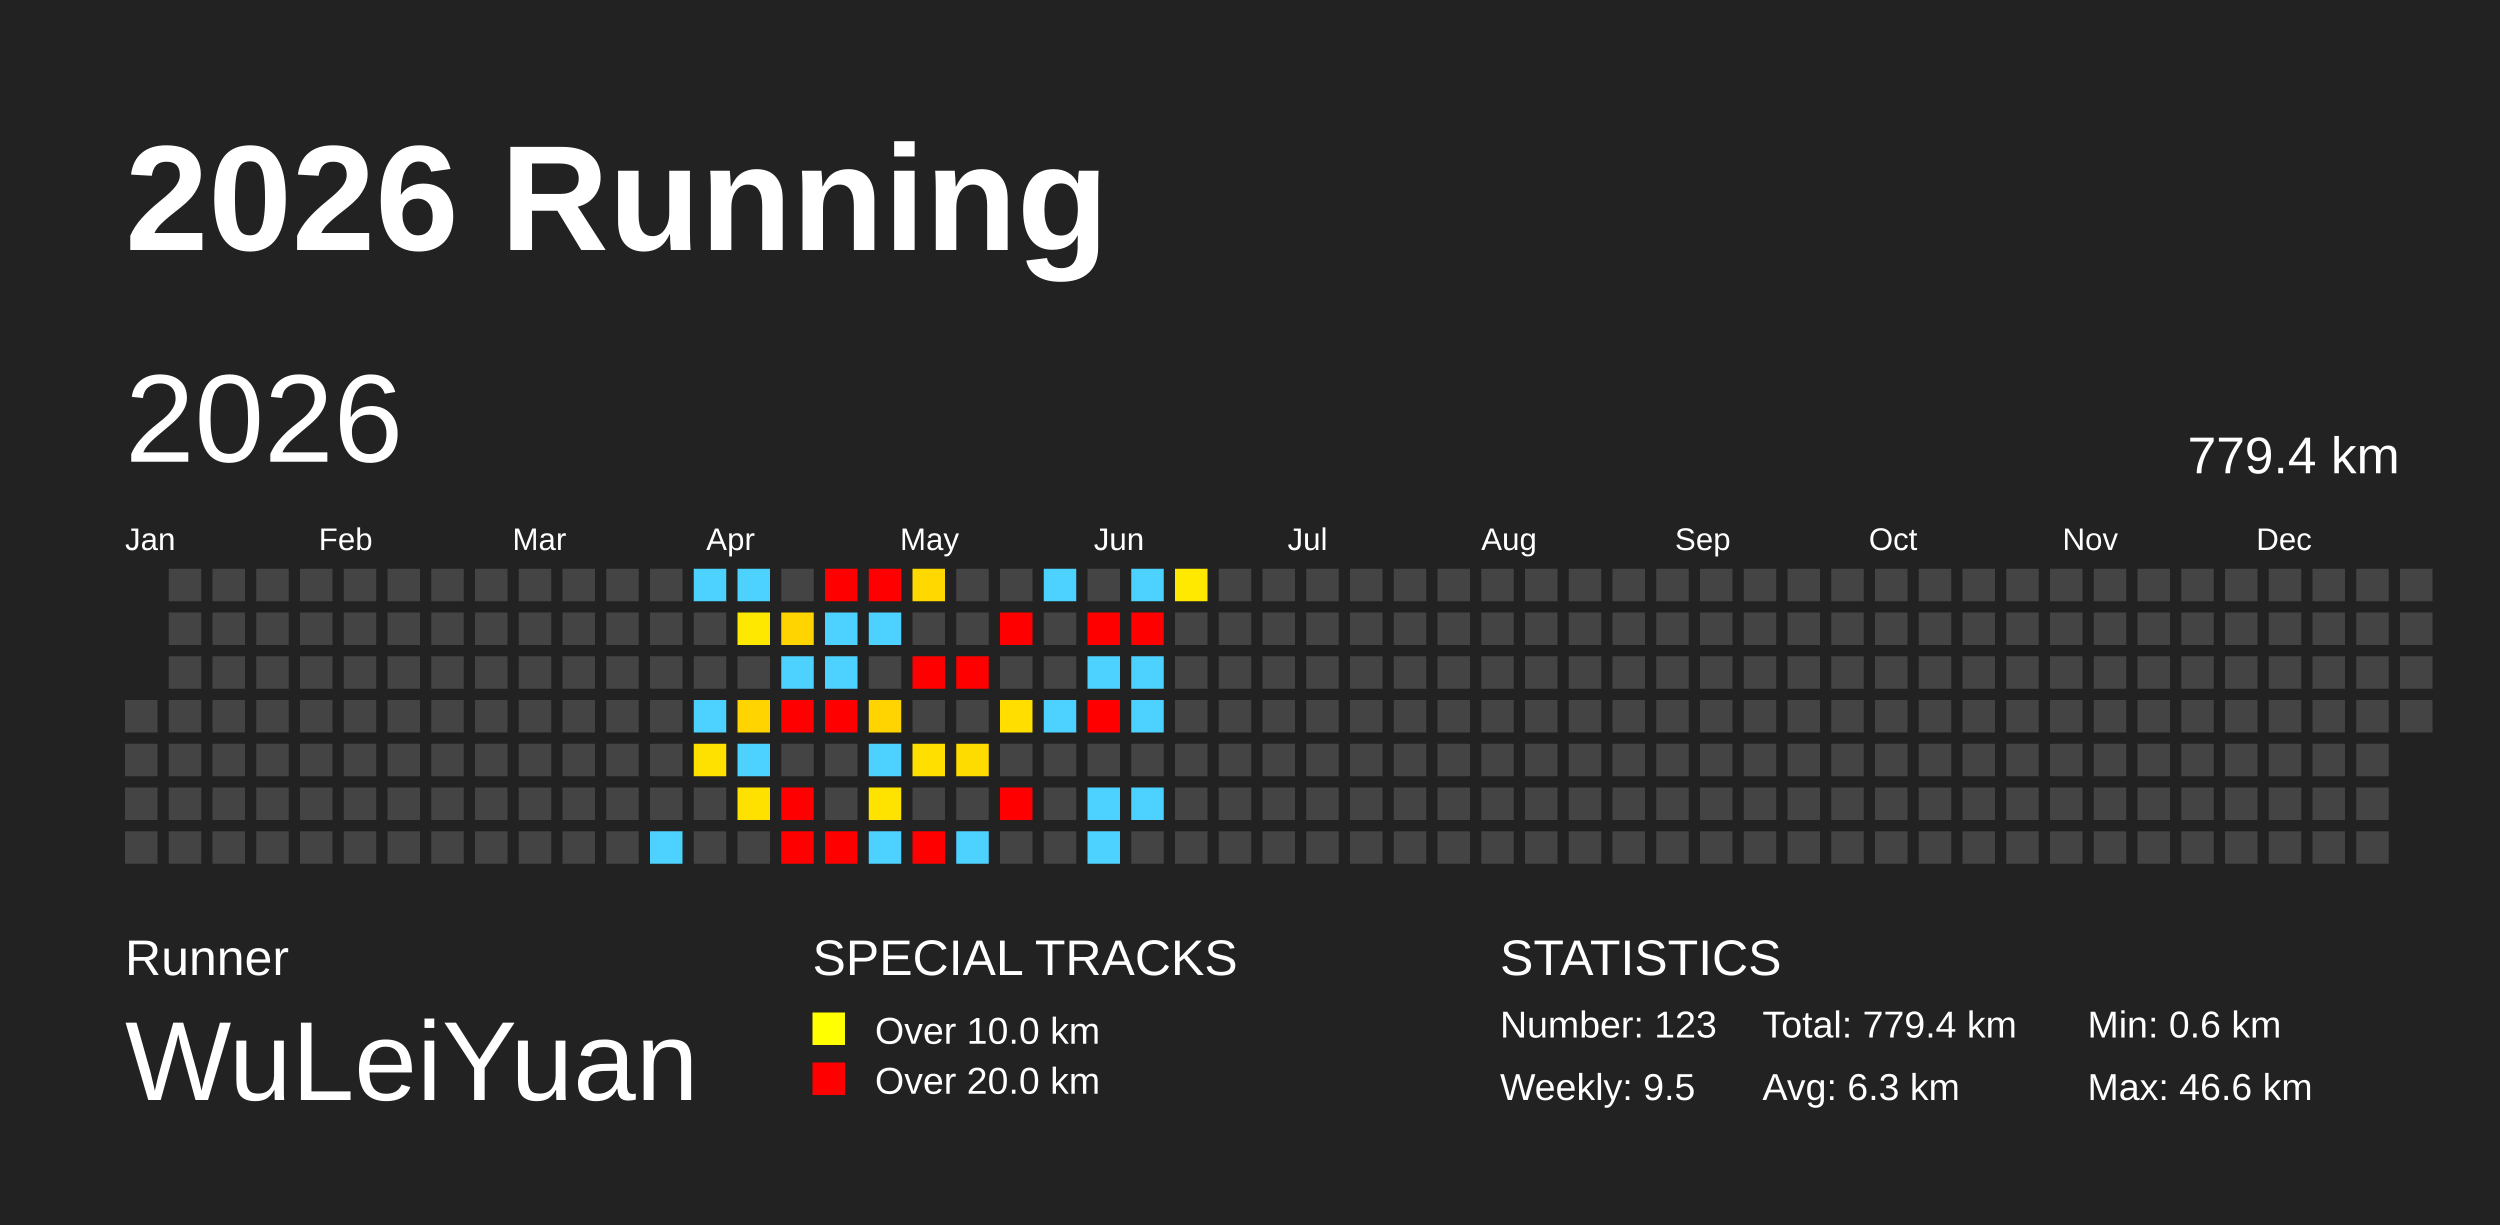
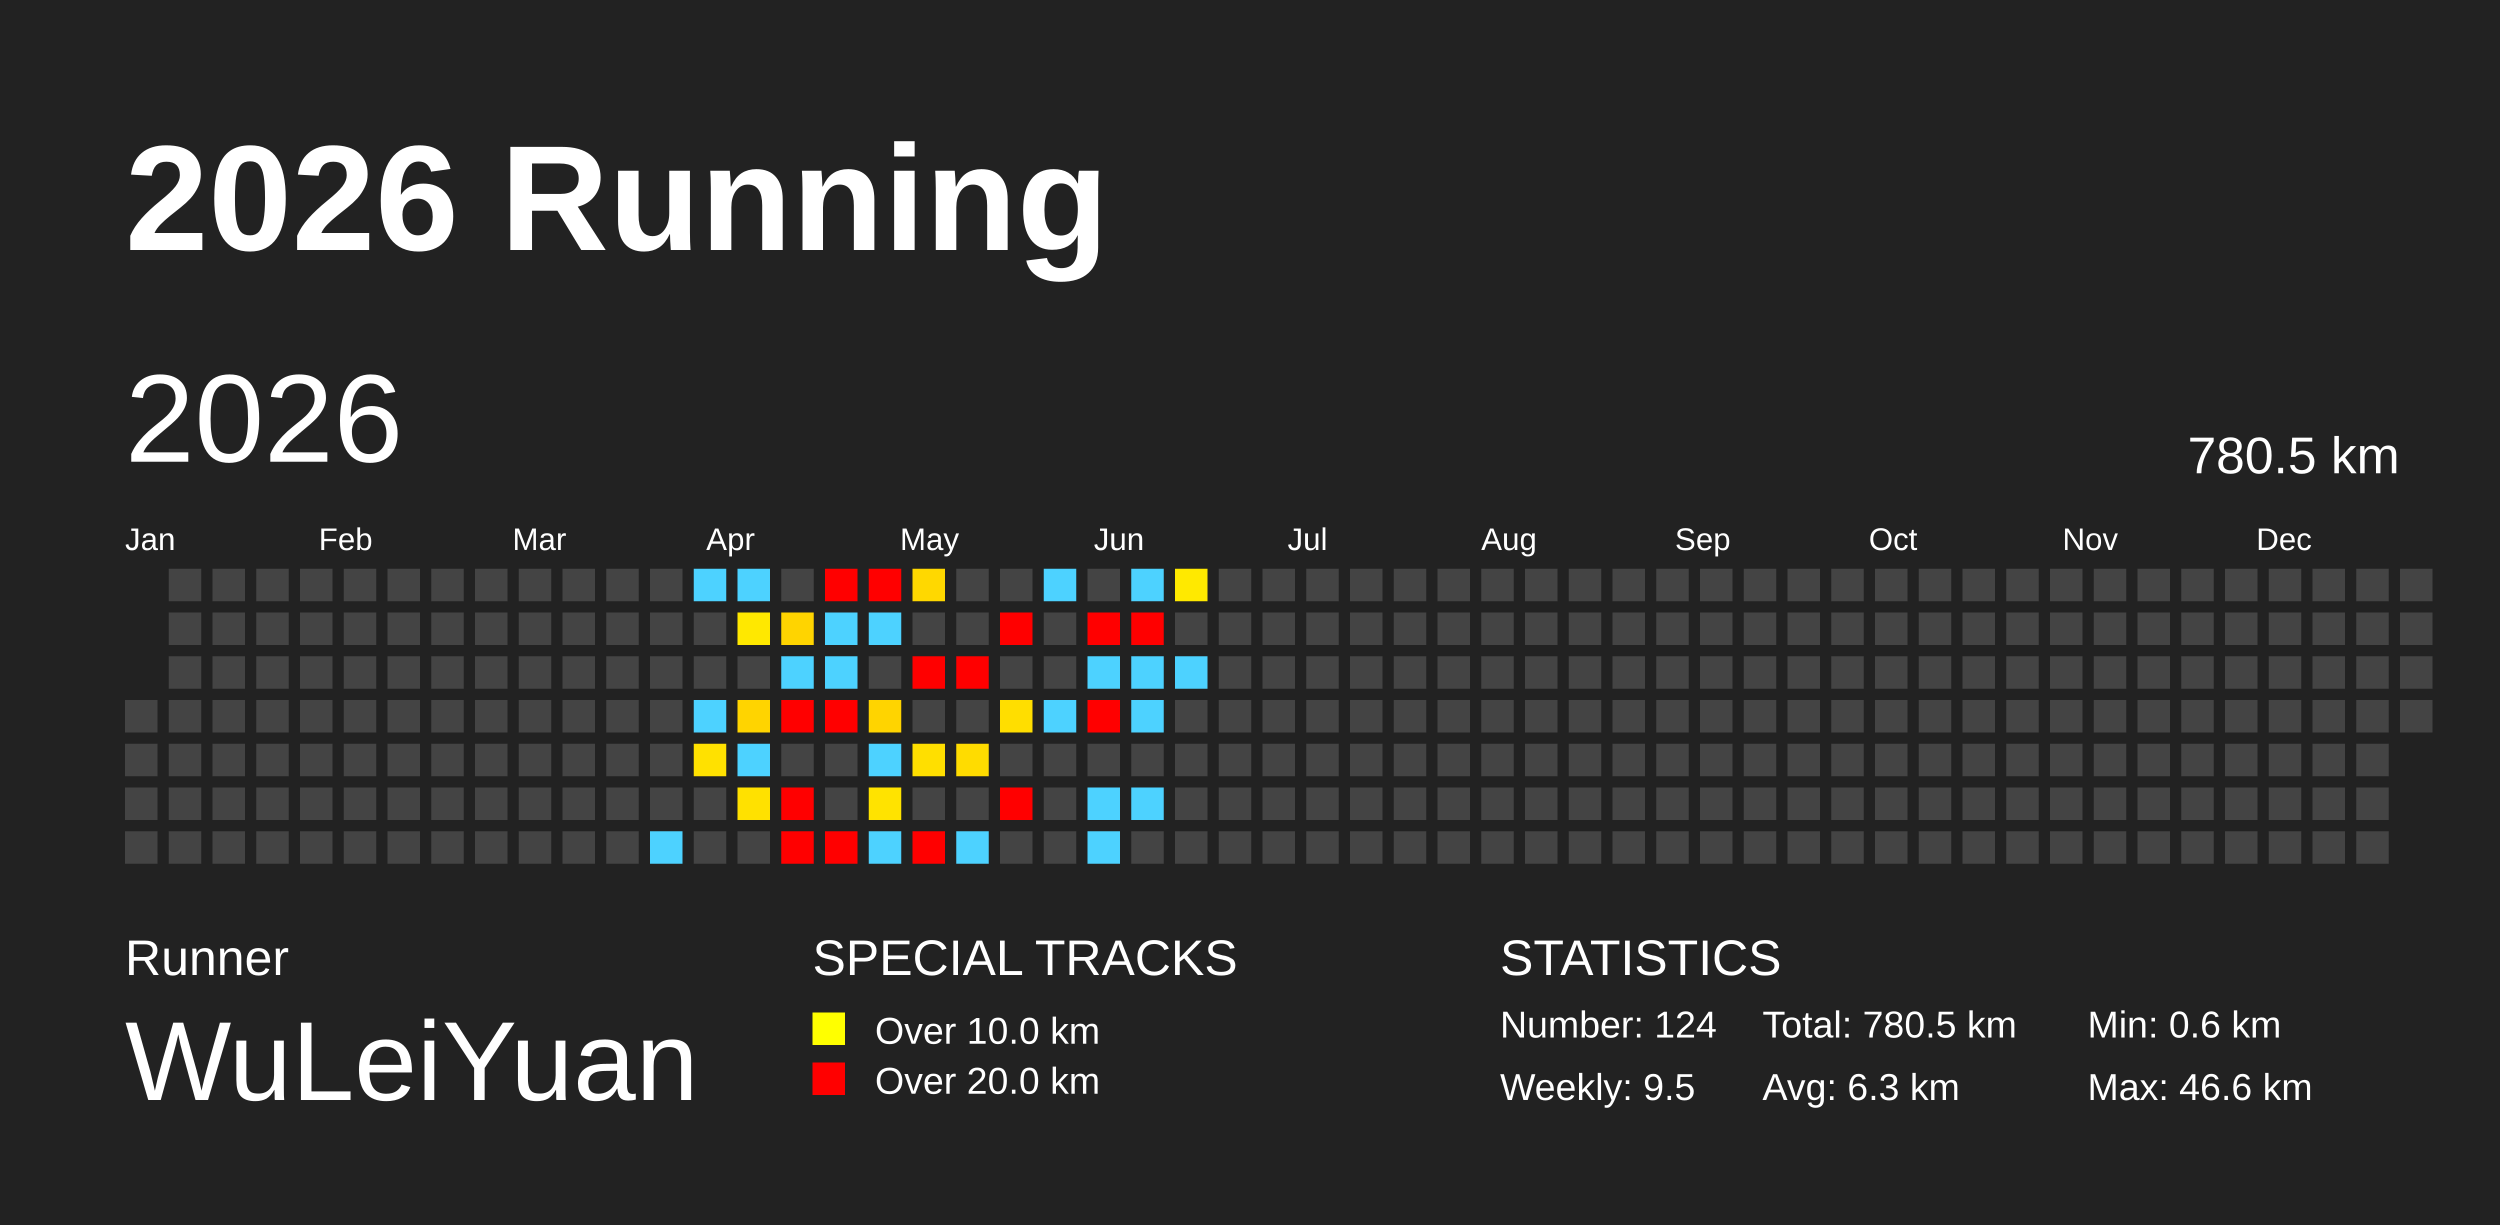
<svg xmlns="http://www.w3.org/2000/svg" baseProfile="full" height="98mm" version="1.1" viewBox="0,0,200,98" width="200mm">
  <defs />
  <rect fill="#222222" height="98" width="200" x="0" y="0" />
  <text fill="#FFFFFF" style="font-size:12px; font-family:Arial; font-weight:bold;" x="10" y="20">2026 Running</text>
  <text fill="#FFFFFF" style="font-size:4px; font-family:Arial" x="10" y="78">Runner</text>
  <text fill="#FFFFFF" style="font-size:9px; font-family:Arial" x="10" y="88">WuLeiYuan</text>
  <text fill="#FFFFFF" style="font-size:4px; font-family:Arial" x="65" y="78">SPECIAL TRACKS</text>
  <rect fill="yellow" height="2.6" width="2.6" x="65" y="81" />
  <text fill="#FFFFFF" style="font-size:3px; font-family:Arial" x="70" y="83.5">Over 10.0 km</text>
  <rect fill="red" height="2.6" width="2.6" x="65" y="85" />
  <text fill="#FFFFFF" style="font-size:3px; font-family:Arial" x="70" y="87.5">Over 20.0 km</text>
  <text fill="#FFFFFF" style="font-size:4px; font-family:Arial" x="120" y="78">STATISTICS</text>
-   <text fill="#FFFFFF" style="font-size:3px; font-family:Arial" x="120" y="83">Number: 123</text>
+   <text fill="#FFFFFF" style="font-size:3px; font-family:Arial" x="120" y="83">Number: 124</text>
  <text fill="#FFFFFF" style="font-size:3px; font-family:Arial" x="120" y="88">Weekly: 9.5</text>
-   <text fill="#FFFFFF" style="font-size:3px; font-family:Arial" x="141" y="83">Total: 779.4 km</text>
+   <text fill="#FFFFFF" style="font-size:3px; font-family:Arial" x="141" y="83">Total: 780.5 km</text>
  <text fill="#FFFFFF" style="font-size:3px; font-family:Arial" x="141" y="88">Avg: 6.3 km</text>
  <text fill="#FFFFFF" style="font-size:3px; font-family:Arial" x="167" y="83">Min: 0.6 km</text>
  <text fill="#FFFFFF" style="font-size:3px; font-family:Arial" x="167" y="88">Max: 46.6 km</text>
  <text dominant-baseline="hanging" fill="#FFFFFF" style="font-size:10.0px; font-family:Arial;" x="10" y="30">2026</text>
-   <text dominant-baseline="hanging" fill="#FFFFFF" style="font-size:4.125px; font-family:Arial;" x="175" y="35">779.4 km</text>
+   <text dominant-baseline="hanging" fill="#FFFFFF" style="font-size:4.125px; font-family:Arial;" x="175" y="35">780.5 km</text>
  <text fill="#FFFFFF" style="font-size:2.5px; font-family:Arial" x="10.0" y="44">Jan</text>
  <text fill="#FFFFFF" style="font-size:2.5px; font-family:Arial" x="25.5" y="44">Feb</text>
  <text fill="#FFFFFF" style="font-size:2.5px; font-family:Arial" x="41.0" y="44">Mar</text>
  <text fill="#FFFFFF" style="font-size:2.5px; font-family:Arial" x="56.5" y="44">Apr</text>
  <text fill="#FFFFFF" style="font-size:2.5px; font-family:Arial" x="72.0" y="44">May</text>
  <text fill="#FFFFFF" style="font-size:2.5px; font-family:Arial" x="87.5" y="44">Jun</text>
  <text fill="#FFFFFF" style="font-size:2.5px; font-family:Arial" x="103.0" y="44">Jul</text>
  <text fill="#FFFFFF" style="font-size:2.5px; font-family:Arial" x="118.5" y="44">Aug</text>
  <text fill="#FFFFFF" style="font-size:2.5px; font-family:Arial" x="134.0" y="44">Sep</text>
  <text fill="#FFFFFF" style="font-size:2.5px; font-family:Arial" x="149.5" y="44">Oct</text>
  <text fill="#FFFFFF" style="font-size:2.5px; font-family:Arial" x="165.0" y="44">Nov</text>
  <text fill="#FFFFFF" style="font-size:2.5px; font-family:Arial" x="180.5" y="44">Dec</text>
  <rect fill="#444444" height="2.6" width="2.6" x="10.0" y="56.0" />
  <rect fill="#444444" height="2.6" width="2.6" x="10.0" y="59.5" />
  <rect fill="#444444" height="2.6" width="2.6" x="10.0" y="63.0" />
  <rect fill="#444444" height="2.6" width="2.6" x="10.0" y="66.5" />
  <rect fill="#444444" height="2.6" width="2.6" x="13.5" y="45.5" />
  <rect fill="#444444" height="2.6" width="2.6" x="13.5" y="49.0" />
  <rect fill="#444444" height="2.6" width="2.6" x="13.5" y="52.5" />
  <rect fill="#444444" height="2.6" width="2.6" x="13.5" y="56.0" />
  <rect fill="#444444" height="2.6" width="2.6" x="13.5" y="59.5" />
  <rect fill="#444444" height="2.6" width="2.6" x="13.5" y="63.0" />
  <rect fill="#444444" height="2.6" width="2.6" x="13.5" y="66.5" />
  <rect fill="#444444" height="2.6" width="2.6" x="17.0" y="45.5" />
  <rect fill="#444444" height="2.6" width="2.6" x="17.0" y="49.0" />
  <rect fill="#444444" height="2.6" width="2.6" x="17.0" y="52.5" />
  <rect fill="#444444" height="2.6" width="2.6" x="17.0" y="56.0" />
  <rect fill="#444444" height="2.6" width="2.6" x="17.0" y="59.5" />
  <rect fill="#444444" height="2.6" width="2.6" x="17.0" y="63.0" />
  <rect fill="#444444" height="2.6" width="2.6" x="17.0" y="66.5" />
  <rect fill="#444444" height="2.6" width="2.6" x="20.5" y="45.5" />
  <rect fill="#444444" height="2.6" width="2.6" x="20.5" y="49.0" />
  <rect fill="#444444" height="2.6" width="2.6" x="20.5" y="52.5" />
  <rect fill="#444444" height="2.6" width="2.6" x="20.5" y="56.0" />
  <rect fill="#444444" height="2.6" width="2.6" x="20.5" y="59.5" />
  <rect fill="#444444" height="2.6" width="2.6" x="20.5" y="63.0" />
  <rect fill="#444444" height="2.6" width="2.6" x="20.5" y="66.5" />
  <rect fill="#444444" height="2.6" width="2.6" x="24.0" y="45.5" />
  <rect fill="#444444" height="2.6" width="2.6" x="24.0" y="49.0" />
  <rect fill="#444444" height="2.6" width="2.6" x="24.0" y="52.5" />
  <rect fill="#444444" height="2.6" width="2.6" x="24.0" y="56.0" />
  <rect fill="#444444" height="2.6" width="2.6" x="24.0" y="59.5" />
  <rect fill="#444444" height="2.6" width="2.6" x="24.0" y="63.0" />
  <rect fill="#444444" height="2.6" width="2.6" x="24.0" y="66.5" />
  <rect fill="#444444" height="2.6" width="2.6" x="27.5" y="45.5" />
  <rect fill="#444444" height="2.6" width="2.6" x="27.5" y="49.0" />
  <rect fill="#444444" height="2.6" width="2.6" x="27.5" y="52.5" />
  <rect fill="#444444" height="2.6" width="2.6" x="27.5" y="56.0" />
  <rect fill="#444444" height="2.6" width="2.6" x="27.5" y="59.5" />
  <rect fill="#444444" height="2.6" width="2.6" x="27.5" y="63.0" />
  <rect fill="#444444" height="2.6" width="2.6" x="27.5" y="66.5" />
  <rect fill="#444444" height="2.6" width="2.6" x="31.0" y="45.5" />
  <rect fill="#444444" height="2.6" width="2.6" x="31.0" y="49.0" />
  <rect fill="#444444" height="2.6" width="2.6" x="31.0" y="52.5" />
  <rect fill="#444444" height="2.6" width="2.6" x="31.0" y="56.0" />
  <rect fill="#444444" height="2.6" width="2.6" x="31.0" y="59.5" />
  <rect fill="#444444" height="2.6" width="2.6" x="31.0" y="63.0" />
  <rect fill="#444444" height="2.6" width="2.6" x="31.0" y="66.5" />
  <rect fill="#444444" height="2.6" width="2.6" x="34.5" y="45.5" />
  <rect fill="#444444" height="2.6" width="2.6" x="34.5" y="49.0" />
  <rect fill="#444444" height="2.6" width="2.6" x="34.5" y="52.5" />
  <rect fill="#444444" height="2.6" width="2.6" x="34.5" y="56.0" />
  <rect fill="#444444" height="2.6" width="2.6" x="34.5" y="59.5" />
  <rect fill="#444444" height="2.6" width="2.6" x="34.5" y="63.0" />
  <rect fill="#444444" height="2.6" width="2.6" x="34.5" y="66.5" />
  <rect fill="#444444" height="2.6" width="2.6" x="38.0" y="45.5" />
  <rect fill="#444444" height="2.6" width="2.6" x="38.0" y="49.0" />
  <rect fill="#444444" height="2.6" width="2.6" x="38.0" y="52.5" />
  <rect fill="#444444" height="2.6" width="2.6" x="38.0" y="56.0" />
  <rect fill="#444444" height="2.6" width="2.6" x="38.0" y="59.5" />
  <rect fill="#444444" height="2.6" width="2.6" x="38.0" y="63.0" />
  <rect fill="#444444" height="2.6" width="2.6" x="38.0" y="66.5" />
  <rect fill="#444444" height="2.6" width="2.6" x="41.5" y="45.5" />
  <rect fill="#444444" height="2.6" width="2.6" x="41.5" y="49.0" />
  <rect fill="#444444" height="2.6" width="2.6" x="41.5" y="52.5" />
  <rect fill="#444444" height="2.6" width="2.6" x="41.5" y="56.0" />
  <rect fill="#444444" height="2.6" width="2.6" x="41.5" y="59.5" />
  <rect fill="#444444" height="2.6" width="2.6" x="41.5" y="63.0" />
  <rect fill="#444444" height="2.6" width="2.6" x="41.5" y="66.5" />
  <rect fill="#444444" height="2.6" width="2.6" x="45.0" y="45.5" />
  <rect fill="#444444" height="2.6" width="2.6" x="45.0" y="49.0" />
  <rect fill="#444444" height="2.6" width="2.6" x="45.0" y="52.5" />
  <rect fill="#444444" height="2.6" width="2.6" x="45.0" y="56.0" />
  <rect fill="#444444" height="2.6" width="2.6" x="45.0" y="59.5" />
  <rect fill="#444444" height="2.6" width="2.6" x="45.0" y="63.0" />
  <rect fill="#444444" height="2.6" width="2.6" x="45.0" y="66.5" />
  <rect fill="#444444" height="2.6" width="2.6" x="48.5" y="45.5" />
  <rect fill="#444444" height="2.6" width="2.6" x="48.5" y="49.0" />
  <rect fill="#444444" height="2.6" width="2.6" x="48.5" y="52.5" />
  <rect fill="#444444" height="2.6" width="2.6" x="48.5" y="56.0" />
  <rect fill="#444444" height="2.6" width="2.6" x="48.5" y="59.5" />
  <rect fill="#444444" height="2.6" width="2.6" x="48.5" y="63.0" />
  <rect fill="#444444" height="2.6" width="2.6" x="48.5" y="66.5" />
  <rect fill="#444444" height="2.6" width="2.6" x="52.0" y="45.5" />
  <rect fill="#444444" height="2.6" width="2.6" x="52.0" y="49.0" />
  <rect fill="#444444" height="2.6" width="2.6" x="52.0" y="52.5" />
  <rect fill="#444444" height="2.6" width="2.6" x="52.0" y="56.0" />
  <rect fill="#444444" height="2.6" width="2.6" x="52.0" y="59.5" />
  <rect fill="#444444" height="2.6" width="2.6" x="52.0" y="63.0" />
  <rect fill="#4dd2ff" height="2.6" width="2.6" x="52.0" y="66.5" />
  <rect fill="#4dd2ff" height="2.6" width="2.6" x="55.5" y="45.5" />
  <rect fill="#444444" height="2.6" width="2.6" x="55.5" y="49.0" />
  <rect fill="#444444" height="2.6" width="2.6" x="55.5" y="52.5" />
  <rect fill="#4dd2ff" height="2.6" width="2.6" x="55.5" y="56.0" />
  <rect fill="#ffe100" height="2.6" width="2.6" x="55.5" y="59.5" />
  <rect fill="#444444" height="2.6" width="2.6" x="55.5" y="63.0" />
  <rect fill="#444444" height="2.6" width="2.6" x="55.5" y="66.5" />
  <rect fill="#4dd2ff" height="2.6" width="2.6" x="59.0" y="45.5" />
  <rect fill="#ffe800" height="2.6" width="2.6" x="59.0" y="49.0" />
  <rect fill="#444444" height="2.6" width="2.6" x="59.0" y="52.5" />
  <rect fill="#ffd400" height="2.6" width="2.6" x="59.0" y="56.0" />
  <rect fill="#4dd2ff" height="2.6" width="2.6" x="59.0" y="59.5" />
  <rect fill="#ffe100" height="2.6" width="2.6" x="59.0" y="63.0" />
  <rect fill="#444444" height="2.6" width="2.6" x="59.0" y="66.5" />
  <rect fill="#444444" height="2.6" width="2.6" x="62.5" y="45.5" />
  <rect fill="#ffd400" height="2.6" width="2.6" x="62.5" y="49.0" />
  <rect fill="#4dd2ff" height="2.6" width="2.6" x="62.5" y="52.5" />
  <rect fill="red" height="2.6" width="2.6" x="62.5" y="56.0" />
  <rect fill="#444444" height="2.6" width="2.6" x="62.5" y="59.5" />
  <rect fill="red" height="2.6" width="2.6" x="62.5" y="63.0" />
  <rect fill="red" height="2.6" width="2.6" x="62.5" y="66.5" />
  <rect fill="red" height="2.6" width="2.6" x="66.0" y="45.5" />
  <rect fill="#4dd2ff" height="2.6" width="2.6" x="66.0" y="49.0" />
  <rect fill="#4dd2ff" height="2.6" width="2.6" x="66.0" y="52.5" />
  <rect fill="red" height="2.6" width="2.6" x="66.0" y="56.0" />
  <rect fill="#444444" height="2.6" width="2.6" x="66.0" y="59.5" />
  <rect fill="#444444" height="2.6" width="2.6" x="66.0" y="63.0" />
  <rect fill="red" height="2.6" width="2.6" x="66.0" y="66.5" />
  <rect fill="red" height="2.6" width="2.6" x="69.5" y="45.5" />
  <rect fill="#4dd2ff" height="2.6" width="2.6" x="69.5" y="49.0" />
  <rect fill="#444444" height="2.6" width="2.6" x="69.5" y="52.5" />
  <rect fill="#ffd400" height="2.6" width="2.6" x="69.5" y="56.0" />
  <rect fill="#4dd2ff" height="2.6" width="2.6" x="69.5" y="59.5" />
  <rect fill="#ffe300" height="2.6" width="2.6" x="69.5" y="63.0" />
  <rect fill="#4dd2ff" height="2.6" width="2.6" x="69.5" y="66.5" />
  <rect fill="#ffd800" height="2.6" width="2.6" x="73.0" y="45.5" />
  <rect fill="#444444" height="2.6" width="2.6" x="73.0" y="49.0" />
  <rect fill="red" height="2.6" width="2.6" x="73.0" y="52.5" />
  <rect fill="#444444" height="2.6" width="2.6" x="73.0" y="56.0" />
  <rect fill="#ffdf00" height="2.6" width="2.6" x="73.0" y="59.5" />
  <rect fill="#444444" height="2.6" width="2.6" x="73.0" y="63.0" />
  <rect fill="red" height="2.6" width="2.6" x="73.0" y="66.5" />
  <rect fill="#444444" height="2.6" width="2.6" x="76.5" y="45.5" />
  <rect fill="#444444" height="2.6" width="2.6" x="76.5" y="49.0" />
  <rect fill="red" height="2.6" width="2.6" x="76.5" y="52.5" />
  <rect fill="#444444" height="2.6" width="2.6" x="76.5" y="56.0" />
  <rect fill="#ffdc00" height="2.6" width="2.6" x="76.5" y="59.5" />
  <rect fill="#444444" height="2.6" width="2.6" x="76.5" y="63.0" />
  <rect fill="#4dd2ff" height="2.6" width="2.6" x="76.5" y="66.5" />
  <rect fill="#444444" height="2.6" width="2.6" x="80.0" y="45.5" />
  <rect fill="red" height="2.6" width="2.6" x="80.0" y="49.0" />
  <rect fill="#444444" height="2.6" width="2.6" x="80.0" y="52.5" />
  <rect fill="#ffde00" height="2.6" width="2.6" x="80.0" y="56.0" />
  <rect fill="#444444" height="2.6" width="2.6" x="80.0" y="59.5" />
  <rect fill="red" height="2.6" width="2.6" x="80.0" y="63.0" />
  <rect fill="#444444" height="2.6" width="2.6" x="80.0" y="66.5" />
  <rect fill="#4dd2ff" height="2.6" width="2.6" x="83.5" y="45.5" />
  <rect fill="#444444" height="2.6" width="2.6" x="83.5" y="49.0" />
  <rect fill="#444444" height="2.6" width="2.6" x="83.5" y="52.5" />
  <rect fill="#4dd2ff" height="2.6" width="2.6" x="83.5" y="56.0" />
  <rect fill="#444444" height="2.6" width="2.6" x="83.5" y="59.5" />
  <rect fill="#444444" height="2.6" width="2.6" x="83.5" y="63.0" />
  <rect fill="#444444" height="2.6" width="2.6" x="83.5" y="66.5" />
  <rect fill="#444444" height="2.6" width="2.6" x="87.0" y="45.5" />
  <rect fill="red" height="2.6" width="2.6" x="87.0" y="49.0" />
  <rect fill="#4dd2ff" height="2.6" width="2.6" x="87.0" y="52.5" />
  <rect fill="red" height="2.6" width="2.6" x="87.0" y="56.0" />
  <rect fill="#444444" height="2.6" width="2.6" x="87.0" y="59.5" />
  <rect fill="#4dd2ff" height="2.6" width="2.6" x="87.0" y="63.0" />
  <rect fill="#4dd2ff" height="2.6" width="2.6" x="87.0" y="66.5" />
  <rect fill="#4dd2ff" height="2.6" width="2.6" x="90.5" y="45.5" />
  <rect fill="red" height="2.6" width="2.6" x="90.5" y="49.0" />
  <rect fill="#4dd2ff" height="2.6" width="2.6" x="90.5" y="52.5" />
  <rect fill="#4dd2ff" height="2.6" width="2.6" x="90.5" y="56.0" />
  <rect fill="#444444" height="2.6" width="2.6" x="90.5" y="59.5" />
  <rect fill="#4dd2ff" height="2.6" width="2.6" x="90.5" y="63.0" />
  <rect fill="#444444" height="2.6" width="2.6" x="90.5" y="66.5" />
  <rect fill="#ffe900" height="2.6" width="2.6" x="94.0" y="45.5" />
  <rect fill="#444444" height="2.6" width="2.6" x="94.0" y="49.0" />
-   <rect fill="#444444" height="2.6" width="2.6" x="94.0" y="52.5" />
+   <rect fill="#4dd2ff" height="2.6" width="2.6" x="94.0" y="52.5" />
  <rect fill="#444444" height="2.6" width="2.6" x="94.0" y="56.0" />
  <rect fill="#444444" height="2.6" width="2.6" x="94.0" y="59.5" />
  <rect fill="#444444" height="2.6" width="2.6" x="94.0" y="63.0" />
  <rect fill="#444444" height="2.6" width="2.6" x="94.0" y="66.5" />
  <rect fill="#444444" height="2.6" width="2.6" x="97.5" y="45.5" />
  <rect fill="#444444" height="2.6" width="2.6" x="97.5" y="49.0" />
  <rect fill="#444444" height="2.6" width="2.6" x="97.5" y="52.5" />
  <rect fill="#444444" height="2.6" width="2.6" x="97.5" y="56.0" />
  <rect fill="#444444" height="2.6" width="2.6" x="97.5" y="59.5" />
  <rect fill="#444444" height="2.6" width="2.6" x="97.5" y="63.0" />
  <rect fill="#444444" height="2.6" width="2.6" x="97.5" y="66.5" />
  <rect fill="#444444" height="2.6" width="2.6" x="101.0" y="45.5" />
  <rect fill="#444444" height="2.6" width="2.6" x="101.0" y="49.0" />
  <rect fill="#444444" height="2.6" width="2.6" x="101.0" y="52.5" />
  <rect fill="#444444" height="2.6" width="2.6" x="101.0" y="56.0" />
  <rect fill="#444444" height="2.6" width="2.6" x="101.0" y="59.5" />
  <rect fill="#444444" height="2.6" width="2.6" x="101.0" y="63.0" />
  <rect fill="#444444" height="2.6" width="2.6" x="101.0" y="66.5" />
  <rect fill="#444444" height="2.6" width="2.6" x="104.5" y="45.5" />
  <rect fill="#444444" height="2.6" width="2.6" x="104.5" y="49.0" />
  <rect fill="#444444" height="2.6" width="2.6" x="104.5" y="52.5" />
  <rect fill="#444444" height="2.6" width="2.6" x="104.5" y="56.0" />
  <rect fill="#444444" height="2.6" width="2.6" x="104.5" y="59.5" />
  <rect fill="#444444" height="2.6" width="2.6" x="104.5" y="63.0" />
  <rect fill="#444444" height="2.6" width="2.6" x="104.5" y="66.5" />
  <rect fill="#444444" height="2.6" width="2.6" x="108.0" y="45.5" />
  <rect fill="#444444" height="2.6" width="2.6" x="108.0" y="49.0" />
  <rect fill="#444444" height="2.6" width="2.6" x="108.0" y="52.5" />
  <rect fill="#444444" height="2.6" width="2.6" x="108.0" y="56.0" />
  <rect fill="#444444" height="2.6" width="2.6" x="108.0" y="59.5" />
  <rect fill="#444444" height="2.6" width="2.6" x="108.0" y="63.0" />
  <rect fill="#444444" height="2.6" width="2.6" x="108.0" y="66.5" />
  <rect fill="#444444" height="2.6" width="2.6" x="111.5" y="45.5" />
  <rect fill="#444444" height="2.6" width="2.6" x="111.5" y="49.0" />
  <rect fill="#444444" height="2.6" width="2.6" x="111.5" y="52.5" />
  <rect fill="#444444" height="2.6" width="2.6" x="111.5" y="56.0" />
  <rect fill="#444444" height="2.6" width="2.6" x="111.5" y="59.5" />
  <rect fill="#444444" height="2.6" width="2.6" x="111.5" y="63.0" />
  <rect fill="#444444" height="2.6" width="2.6" x="111.5" y="66.5" />
  <rect fill="#444444" height="2.6" width="2.6" x="115.0" y="45.5" />
  <rect fill="#444444" height="2.6" width="2.6" x="115.0" y="49.0" />
  <rect fill="#444444" height="2.6" width="2.6" x="115.0" y="52.5" />
  <rect fill="#444444" height="2.6" width="2.6" x="115.0" y="56.0" />
  <rect fill="#444444" height="2.6" width="2.6" x="115.0" y="59.5" />
  <rect fill="#444444" height="2.6" width="2.6" x="115.0" y="63.0" />
  <rect fill="#444444" height="2.6" width="2.6" x="115.0" y="66.5" />
  <rect fill="#444444" height="2.6" width="2.6" x="118.5" y="45.5" />
  <rect fill="#444444" height="2.6" width="2.6" x="118.5" y="49.0" />
  <rect fill="#444444" height="2.6" width="2.6" x="118.5" y="52.5" />
  <rect fill="#444444" height="2.6" width="2.6" x="118.5" y="56.0" />
  <rect fill="#444444" height="2.6" width="2.6" x="118.5" y="59.5" />
  <rect fill="#444444" height="2.6" width="2.6" x="118.5" y="63.0" />
  <rect fill="#444444" height="2.6" width="2.6" x="118.5" y="66.5" />
  <rect fill="#444444" height="2.6" width="2.6" x="122.0" y="45.5" />
  <rect fill="#444444" height="2.6" width="2.6" x="122.0" y="49.0" />
  <rect fill="#444444" height="2.6" width="2.6" x="122.0" y="52.5" />
  <rect fill="#444444" height="2.6" width="2.6" x="122.0" y="56.0" />
  <rect fill="#444444" height="2.6" width="2.6" x="122.0" y="59.5" />
  <rect fill="#444444" height="2.6" width="2.6" x="122.0" y="63.0" />
  <rect fill="#444444" height="2.6" width="2.6" x="122.0" y="66.5" />
  <rect fill="#444444" height="2.6" width="2.6" x="125.5" y="45.5" />
  <rect fill="#444444" height="2.6" width="2.6" x="125.5" y="49.0" />
  <rect fill="#444444" height="2.6" width="2.6" x="125.5" y="52.5" />
  <rect fill="#444444" height="2.6" width="2.6" x="125.5" y="56.0" />
  <rect fill="#444444" height="2.6" width="2.6" x="125.5" y="59.5" />
  <rect fill="#444444" height="2.6" width="2.6" x="125.5" y="63.0" />
  <rect fill="#444444" height="2.6" width="2.6" x="125.5" y="66.5" />
  <rect fill="#444444" height="2.6" width="2.6" x="129.0" y="45.5" />
  <rect fill="#444444" height="2.6" width="2.6" x="129.0" y="49.0" />
  <rect fill="#444444" height="2.6" width="2.6" x="129.0" y="52.5" />
  <rect fill="#444444" height="2.6" width="2.6" x="129.0" y="56.0" />
  <rect fill="#444444" height="2.6" width="2.6" x="129.0" y="59.5" />
  <rect fill="#444444" height="2.6" width="2.6" x="129.0" y="63.0" />
  <rect fill="#444444" height="2.6" width="2.6" x="129.0" y="66.5" />
  <rect fill="#444444" height="2.6" width="2.6" x="132.5" y="45.5" />
  <rect fill="#444444" height="2.6" width="2.6" x="132.5" y="49.0" />
  <rect fill="#444444" height="2.6" width="2.6" x="132.5" y="52.5" />
  <rect fill="#444444" height="2.6" width="2.6" x="132.5" y="56.0" />
  <rect fill="#444444" height="2.6" width="2.6" x="132.5" y="59.5" />
  <rect fill="#444444" height="2.6" width="2.6" x="132.5" y="63.0" />
  <rect fill="#444444" height="2.6" width="2.6" x="132.5" y="66.5" />
  <rect fill="#444444" height="2.6" width="2.6" x="136.0" y="45.5" />
  <rect fill="#444444" height="2.6" width="2.6" x="136.0" y="49.0" />
  <rect fill="#444444" height="2.6" width="2.6" x="136.0" y="52.5" />
  <rect fill="#444444" height="2.6" width="2.6" x="136.0" y="56.0" />
  <rect fill="#444444" height="2.6" width="2.6" x="136.0" y="59.5" />
  <rect fill="#444444" height="2.6" width="2.6" x="136.0" y="63.0" />
  <rect fill="#444444" height="2.6" width="2.6" x="136.0" y="66.5" />
  <rect fill="#444444" height="2.6" width="2.6" x="139.5" y="45.5" />
  <rect fill="#444444" height="2.6" width="2.6" x="139.5" y="49.0" />
  <rect fill="#444444" height="2.6" width="2.6" x="139.5" y="52.5" />
  <rect fill="#444444" height="2.6" width="2.6" x="139.5" y="56.0" />
  <rect fill="#444444" height="2.6" width="2.6" x="139.5" y="59.5" />
  <rect fill="#444444" height="2.6" width="2.6" x="139.5" y="63.0" />
  <rect fill="#444444" height="2.6" width="2.6" x="139.5" y="66.5" />
  <rect fill="#444444" height="2.6" width="2.6" x="143.0" y="45.5" />
  <rect fill="#444444" height="2.6" width="2.6" x="143.0" y="49.0" />
  <rect fill="#444444" height="2.6" width="2.6" x="143.0" y="52.5" />
  <rect fill="#444444" height="2.6" width="2.6" x="143.0" y="56.0" />
  <rect fill="#444444" height="2.6" width="2.6" x="143.0" y="59.5" />
  <rect fill="#444444" height="2.6" width="2.6" x="143.0" y="63.0" />
  <rect fill="#444444" height="2.6" width="2.6" x="143.0" y="66.5" />
  <rect fill="#444444" height="2.6" width="2.6" x="146.5" y="45.5" />
  <rect fill="#444444" height="2.6" width="2.6" x="146.5" y="49.0" />
  <rect fill="#444444" height="2.6" width="2.6" x="146.5" y="52.5" />
  <rect fill="#444444" height="2.6" width="2.6" x="146.5" y="56.0" />
  <rect fill="#444444" height="2.6" width="2.6" x="146.5" y="59.5" />
  <rect fill="#444444" height="2.6" width="2.6" x="146.5" y="63.0" />
  <rect fill="#444444" height="2.6" width="2.6" x="146.5" y="66.5" />
  <rect fill="#444444" height="2.6" width="2.6" x="150.0" y="45.5" />
  <rect fill="#444444" height="2.6" width="2.6" x="150.0" y="49.0" />
  <rect fill="#444444" height="2.6" width="2.6" x="150.0" y="52.5" />
  <rect fill="#444444" height="2.6" width="2.6" x="150.0" y="56.0" />
  <rect fill="#444444" height="2.6" width="2.6" x="150.0" y="59.5" />
  <rect fill="#444444" height="2.6" width="2.6" x="150.0" y="63.0" />
  <rect fill="#444444" height="2.6" width="2.6" x="150.0" y="66.5" />
  <rect fill="#444444" height="2.6" width="2.6" x="153.5" y="45.5" />
  <rect fill="#444444" height="2.6" width="2.6" x="153.5" y="49.0" />
  <rect fill="#444444" height="2.6" width="2.6" x="153.5" y="52.5" />
  <rect fill="#444444" height="2.6" width="2.6" x="153.5" y="56.0" />
  <rect fill="#444444" height="2.6" width="2.6" x="153.5" y="59.5" />
  <rect fill="#444444" height="2.6" width="2.6" x="153.5" y="63.0" />
  <rect fill="#444444" height="2.6" width="2.6" x="153.5" y="66.5" />
  <rect fill="#444444" height="2.6" width="2.6" x="157.0" y="45.5" />
  <rect fill="#444444" height="2.6" width="2.6" x="157.0" y="49.0" />
  <rect fill="#444444" height="2.6" width="2.6" x="157.0" y="52.5" />
  <rect fill="#444444" height="2.6" width="2.6" x="157.0" y="56.0" />
  <rect fill="#444444" height="2.6" width="2.6" x="157.0" y="59.5" />
  <rect fill="#444444" height="2.6" width="2.6" x="157.0" y="63.0" />
  <rect fill="#444444" height="2.6" width="2.6" x="157.0" y="66.5" />
  <rect fill="#444444" height="2.6" width="2.6" x="160.5" y="45.5" />
  <rect fill="#444444" height="2.6" width="2.6" x="160.5" y="49.0" />
  <rect fill="#444444" height="2.6" width="2.6" x="160.5" y="52.5" />
  <rect fill="#444444" height="2.6" width="2.6" x="160.5" y="56.0" />
  <rect fill="#444444" height="2.6" width="2.6" x="160.5" y="59.5" />
  <rect fill="#444444" height="2.6" width="2.6" x="160.5" y="63.0" />
  <rect fill="#444444" height="2.6" width="2.6" x="160.5" y="66.5" />
  <rect fill="#444444" height="2.6" width="2.6" x="164.0" y="45.5" />
  <rect fill="#444444" height="2.6" width="2.6" x="164.0" y="49.0" />
  <rect fill="#444444" height="2.6" width="2.6" x="164.0" y="52.5" />
  <rect fill="#444444" height="2.6" width="2.6" x="164.0" y="56.0" />
  <rect fill="#444444" height="2.6" width="2.6" x="164.0" y="59.5" />
  <rect fill="#444444" height="2.6" width="2.6" x="164.0" y="63.0" />
  <rect fill="#444444" height="2.6" width="2.6" x="164.0" y="66.5" />
  <rect fill="#444444" height="2.6" width="2.6" x="167.5" y="45.5" />
  <rect fill="#444444" height="2.6" width="2.6" x="167.5" y="49.0" />
  <rect fill="#444444" height="2.6" width="2.6" x="167.5" y="52.5" />
  <rect fill="#444444" height="2.6" width="2.6" x="167.5" y="56.0" />
  <rect fill="#444444" height="2.6" width="2.6" x="167.5" y="59.5" />
  <rect fill="#444444" height="2.6" width="2.6" x="167.5" y="63.0" />
  <rect fill="#444444" height="2.6" width="2.6" x="167.5" y="66.5" />
  <rect fill="#444444" height="2.6" width="2.6" x="171.0" y="45.5" />
  <rect fill="#444444" height="2.6" width="2.6" x="171.0" y="49.0" />
  <rect fill="#444444" height="2.6" width="2.6" x="171.0" y="52.5" />
  <rect fill="#444444" height="2.6" width="2.6" x="171.0" y="56.0" />
  <rect fill="#444444" height="2.6" width="2.6" x="171.0" y="59.5" />
  <rect fill="#444444" height="2.6" width="2.6" x="171.0" y="63.0" />
  <rect fill="#444444" height="2.6" width="2.6" x="171.0" y="66.5" />
  <rect fill="#444444" height="2.6" width="2.6" x="174.5" y="45.5" />
  <rect fill="#444444" height="2.6" width="2.6" x="174.5" y="49.0" />
  <rect fill="#444444" height="2.6" width="2.6" x="174.5" y="52.5" />
  <rect fill="#444444" height="2.6" width="2.6" x="174.5" y="56.0" />
  <rect fill="#444444" height="2.6" width="2.6" x="174.5" y="59.5" />
  <rect fill="#444444" height="2.6" width="2.6" x="174.5" y="63.0" />
  <rect fill="#444444" height="2.6" width="2.6" x="174.5" y="66.5" />
  <rect fill="#444444" height="2.6" width="2.6" x="178.0" y="45.5" />
  <rect fill="#444444" height="2.6" width="2.6" x="178.0" y="49.0" />
  <rect fill="#444444" height="2.6" width="2.6" x="178.0" y="52.5" />
  <rect fill="#444444" height="2.6" width="2.6" x="178.0" y="56.0" />
  <rect fill="#444444" height="2.6" width="2.6" x="178.0" y="59.5" />
  <rect fill="#444444" height="2.6" width="2.6" x="178.0" y="63.0" />
  <rect fill="#444444" height="2.6" width="2.6" x="178.0" y="66.5" />
  <rect fill="#444444" height="2.6" width="2.6" x="181.5" y="45.5" />
  <rect fill="#444444" height="2.6" width="2.6" x="181.5" y="49.0" />
  <rect fill="#444444" height="2.6" width="2.6" x="181.5" y="52.5" />
  <rect fill="#444444" height="2.6" width="2.6" x="181.5" y="56.0" />
  <rect fill="#444444" height="2.6" width="2.6" x="181.5" y="59.5" />
  <rect fill="#444444" height="2.6" width="2.6" x="181.5" y="63.0" />
  <rect fill="#444444" height="2.6" width="2.6" x="181.5" y="66.5" />
  <rect fill="#444444" height="2.6" width="2.6" x="185.0" y="45.5" />
  <rect fill="#444444" height="2.6" width="2.6" x="185.0" y="49.0" />
  <rect fill="#444444" height="2.6" width="2.6" x="185.0" y="52.5" />
  <rect fill="#444444" height="2.6" width="2.6" x="185.0" y="56.0" />
  <rect fill="#444444" height="2.6" width="2.6" x="185.0" y="59.5" />
  <rect fill="#444444" height="2.6" width="2.6" x="185.0" y="63.0" />
  <rect fill="#444444" height="2.6" width="2.6" x="185.0" y="66.5" />
  <rect fill="#444444" height="2.6" width="2.6" x="188.5" y="45.5" />
  <rect fill="#444444" height="2.6" width="2.6" x="188.5" y="49.0" />
  <rect fill="#444444" height="2.6" width="2.6" x="188.5" y="52.5" />
  <rect fill="#444444" height="2.6" width="2.6" x="188.5" y="56.0" />
  <rect fill="#444444" height="2.6" width="2.6" x="188.5" y="59.5" />
  <rect fill="#444444" height="2.6" width="2.6" x="188.5" y="63.0" />
  <rect fill="#444444" height="2.6" width="2.6" x="188.5" y="66.5" />
  <rect fill="#444444" height="2.6" width="2.6" x="192.0" y="45.5" />
  <rect fill="#444444" height="2.6" width="2.6" x="192.0" y="49.0" />
  <rect fill="#444444" height="2.6" width="2.6" x="192.0" y="52.5" />
  <rect fill="#444444" height="2.6" width="2.6" x="192.0" y="56.0" />
</svg>
